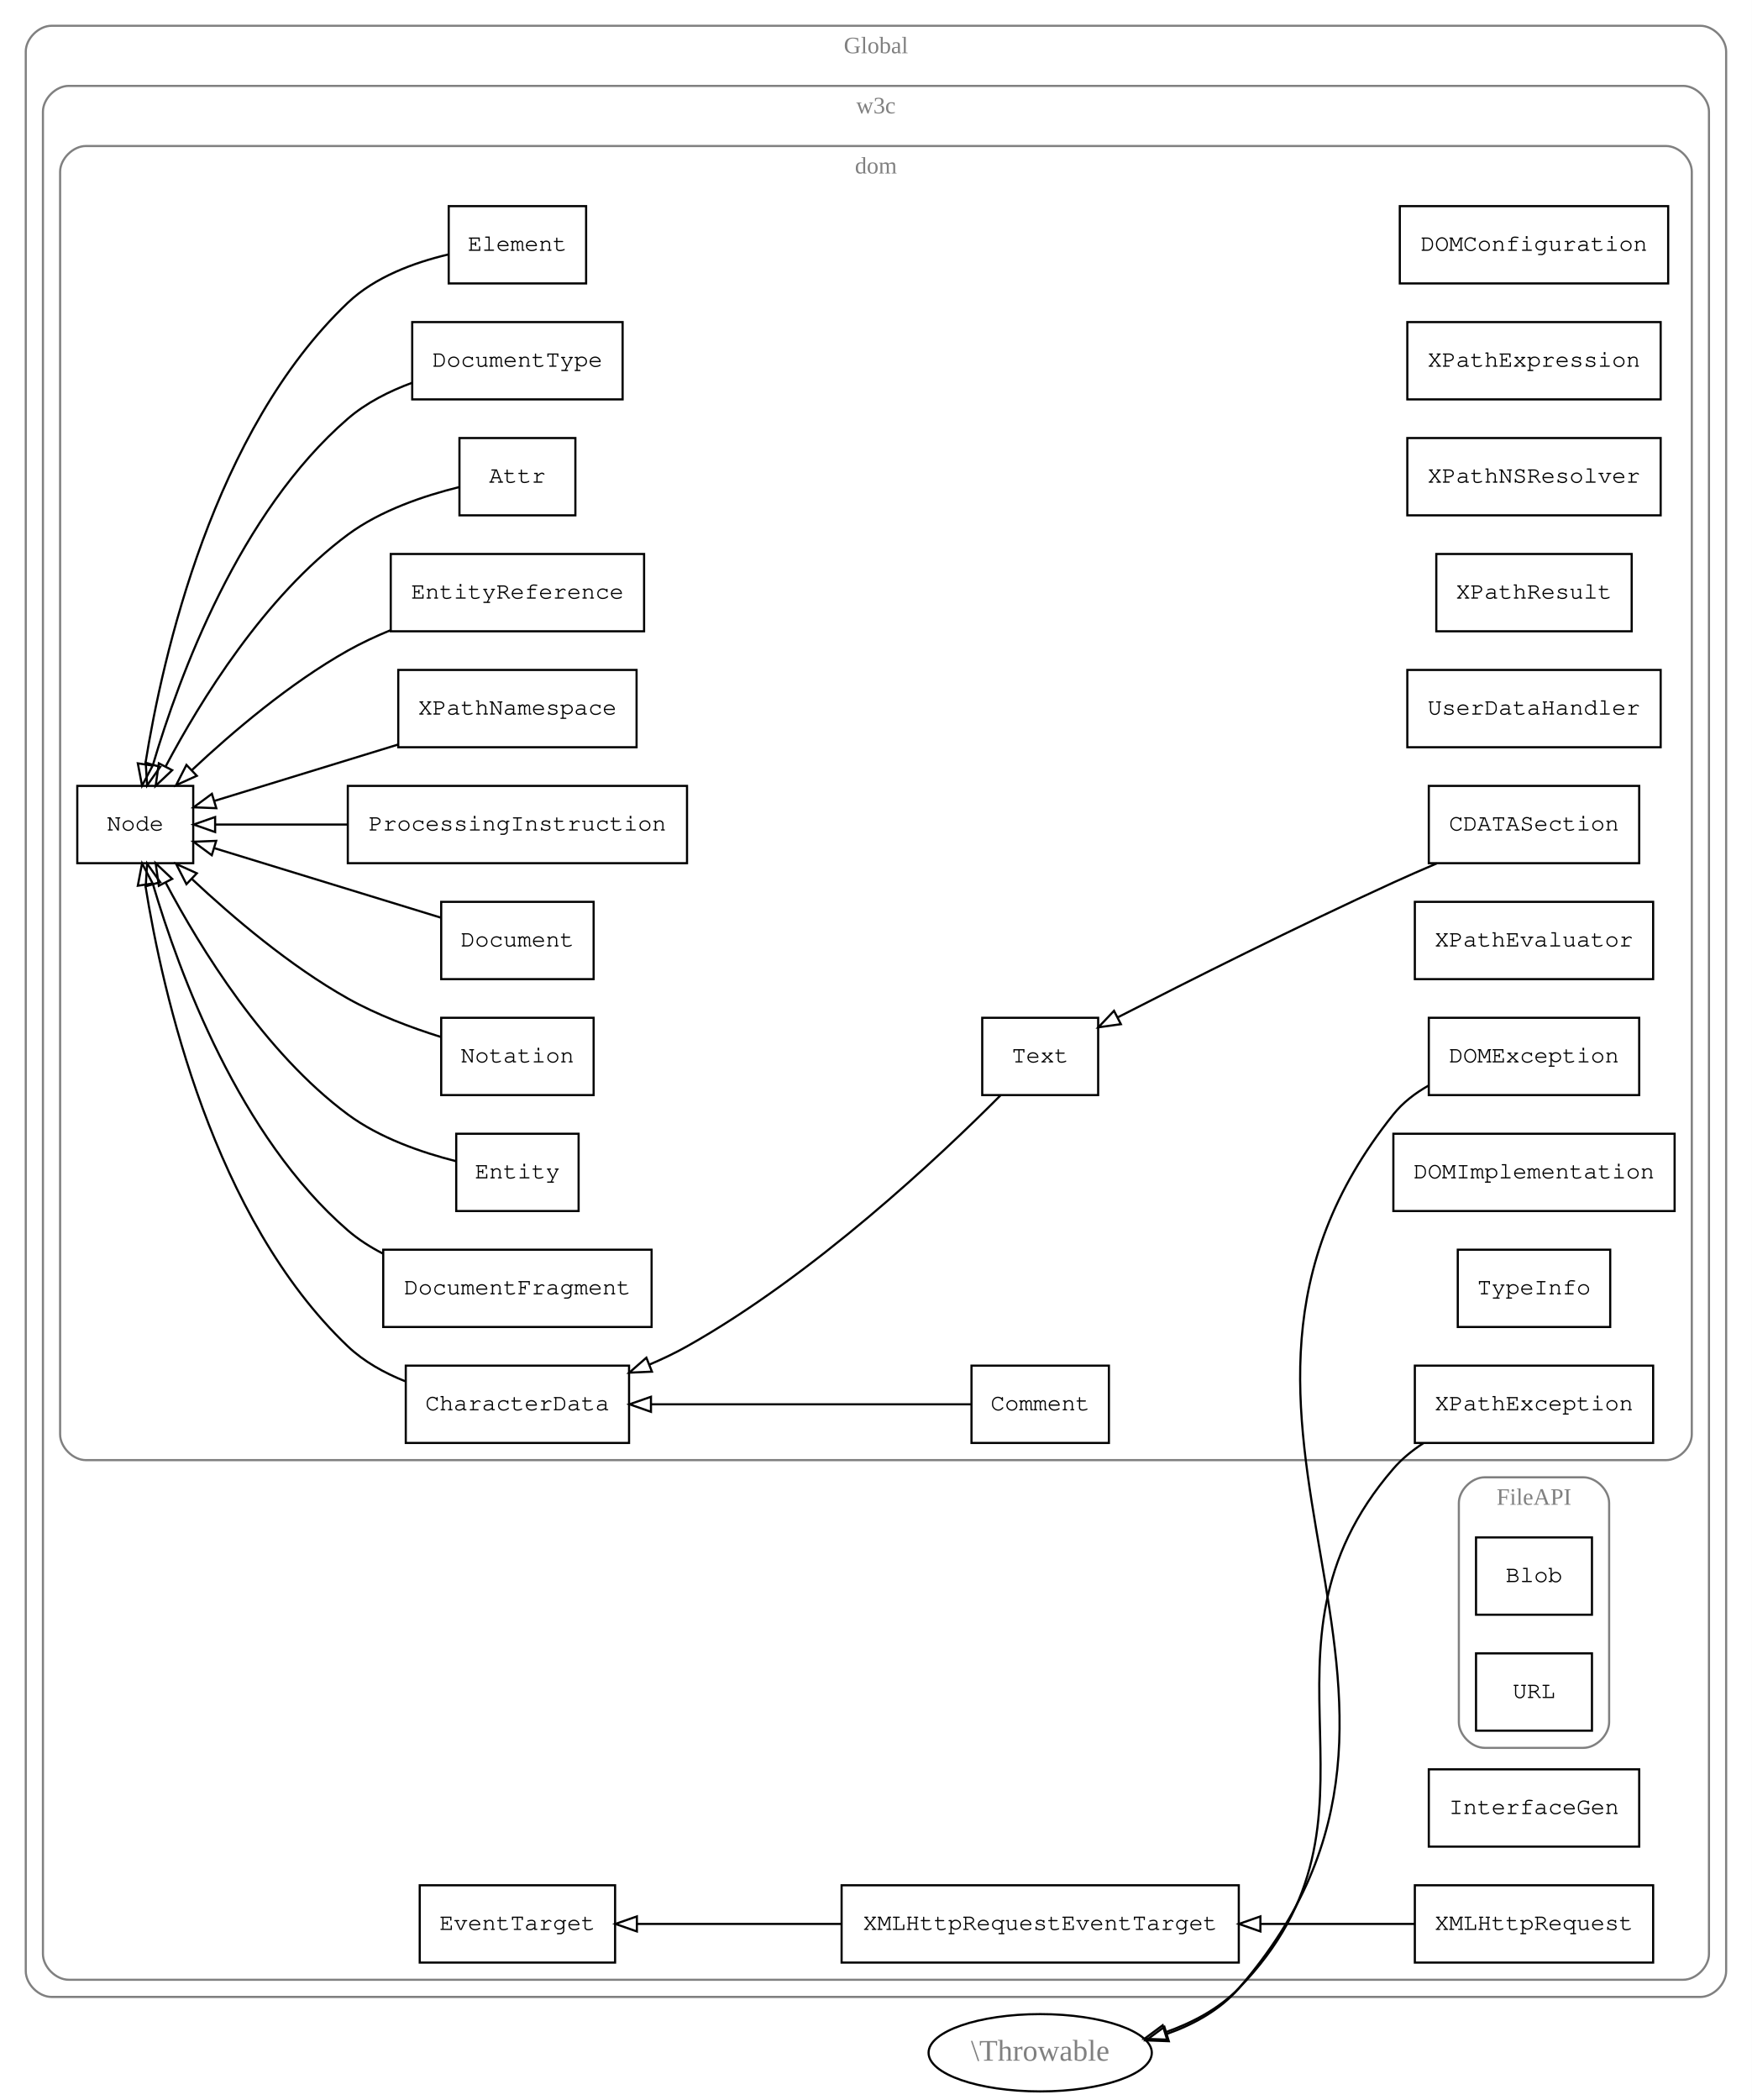
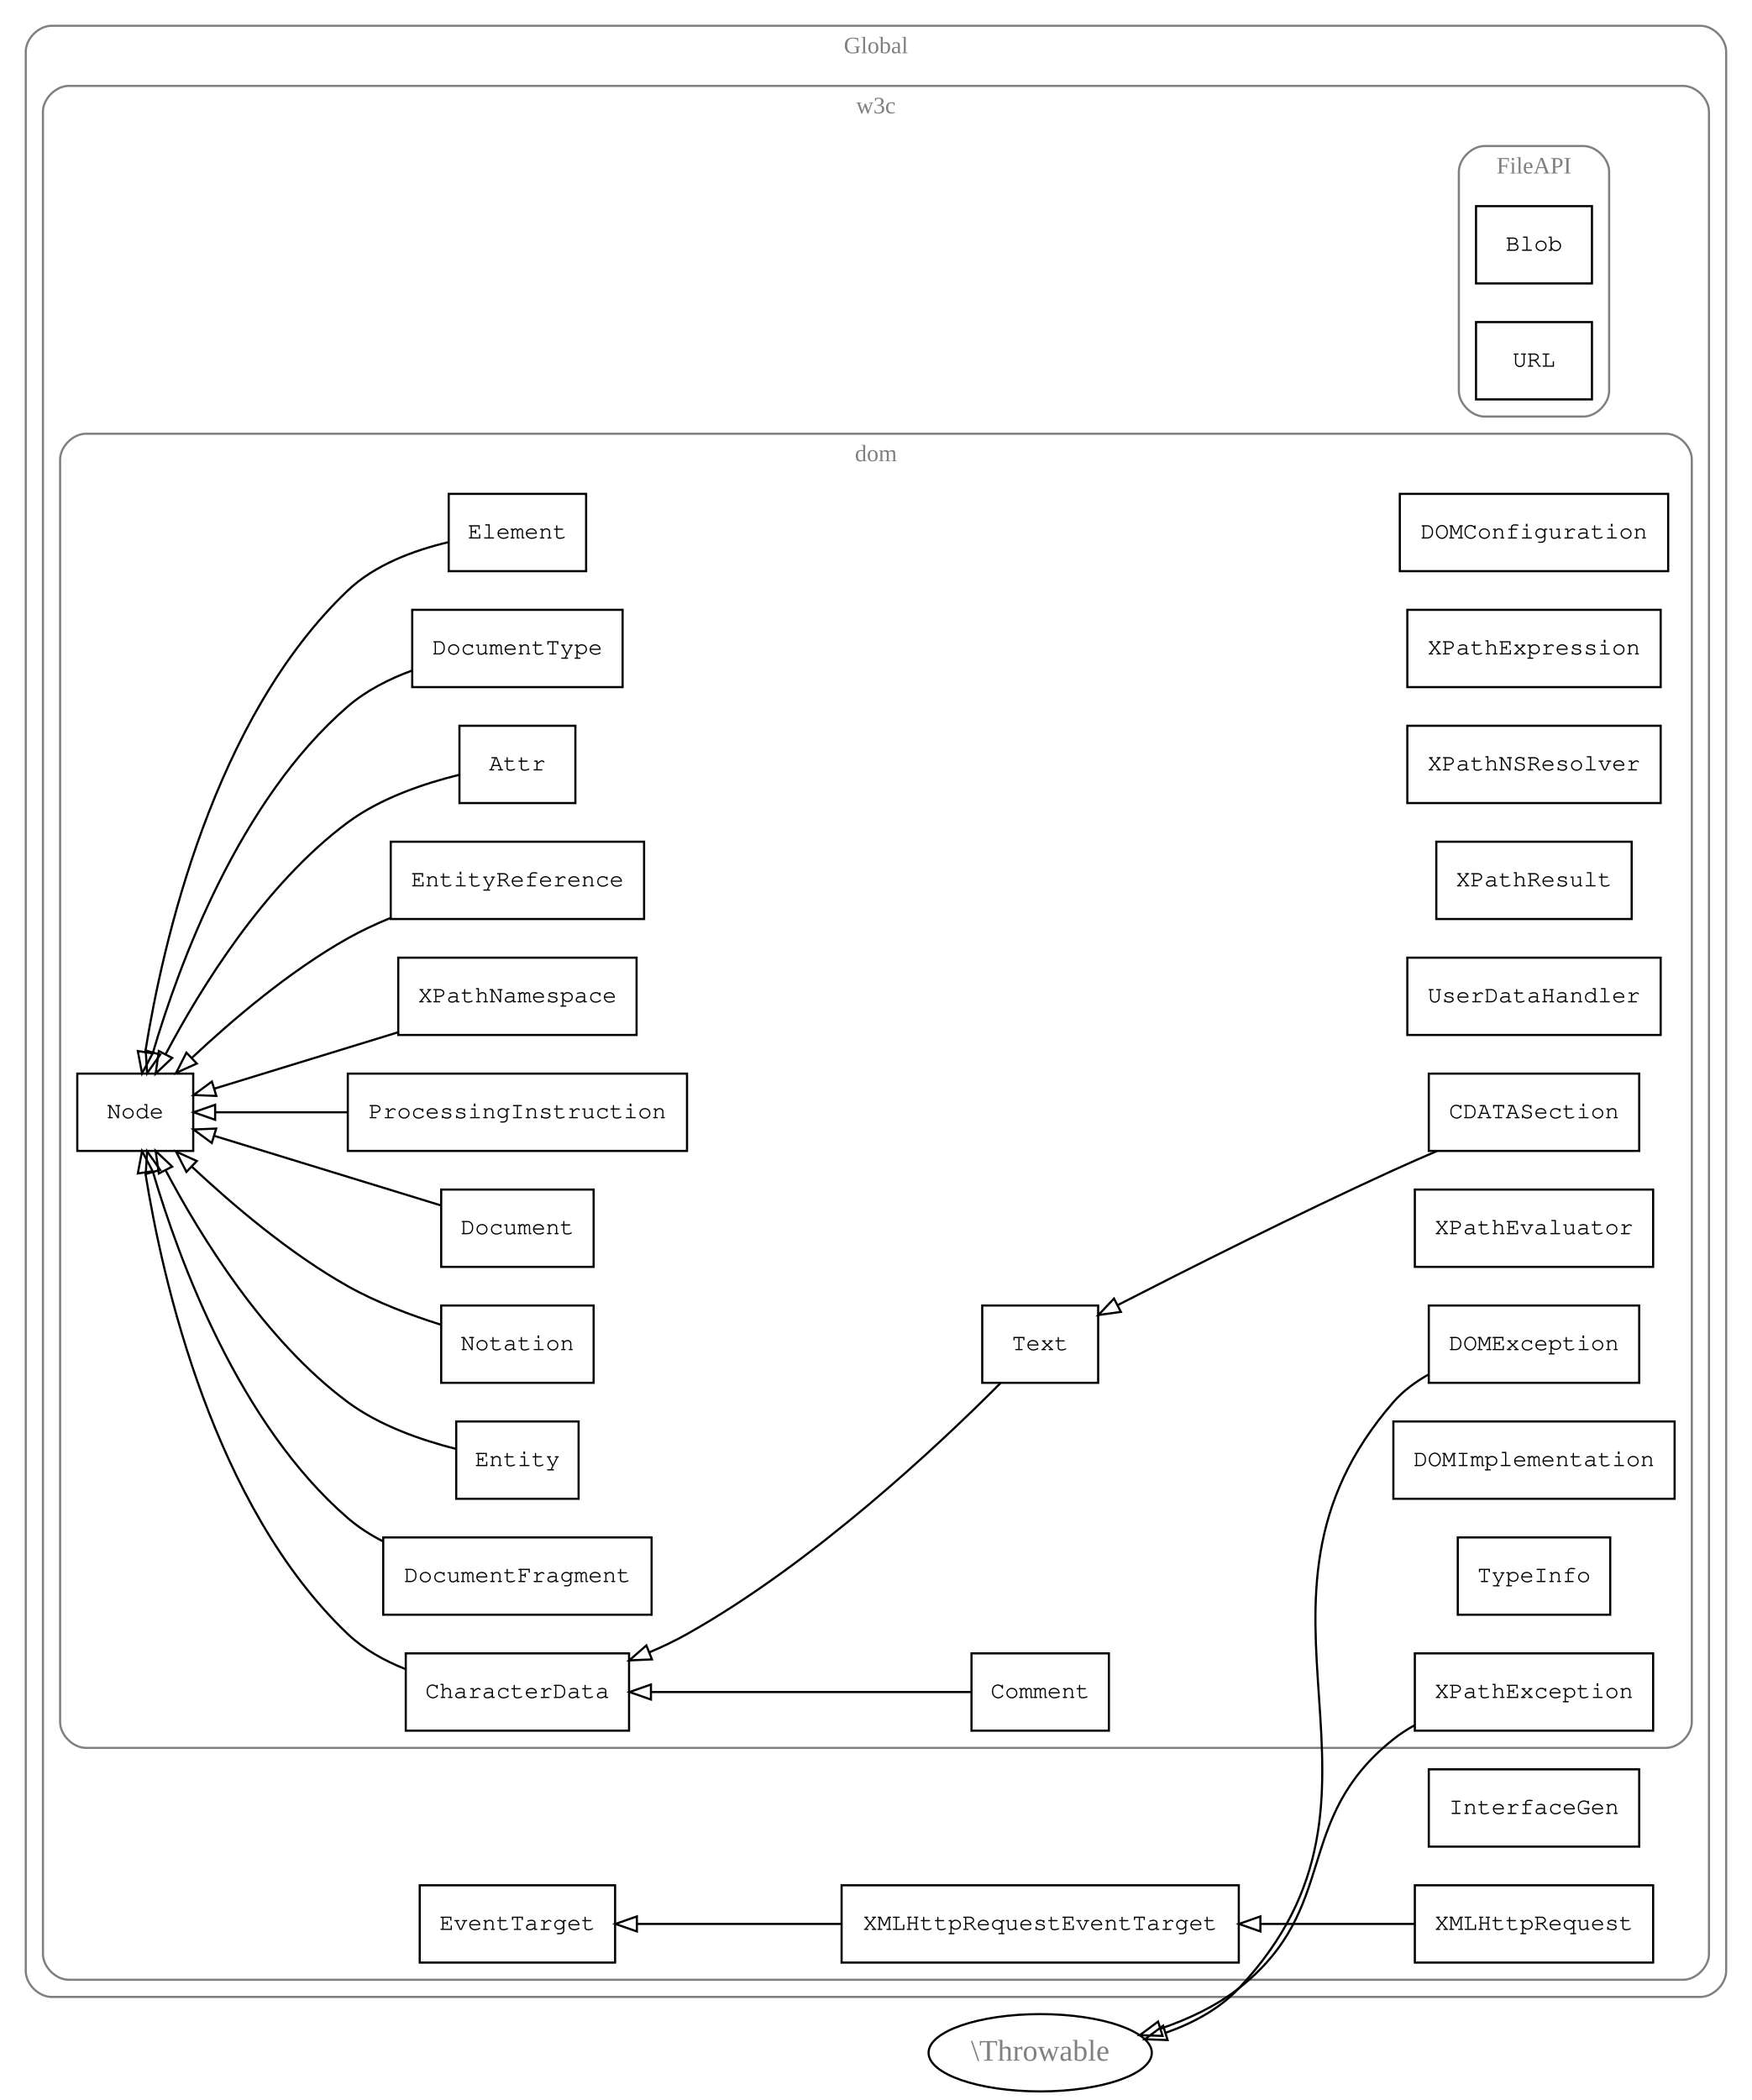
<svg xmlns="http://www.w3.org/2000/svg" width="816pt" height="978pt" viewBox="0.00 0.00 816.00 978.00">
  <g id="graph0" class="graph" transform="scale(1 1) rotate(0) translate(4 974)">
    <polygon fill="white" stroke="none" points="-4,4 -4,-974 812,-974 812,4 -4,4" />
    <g id="clust1" class="cluster">
      <path fill="none" stroke="gray" d="M20,-44C20,-44 788,-44 788,-44 794,-44 800,-50 800,-56 800,-56 800,-950 800,-950 800,-956 794,-962 788,-962 788,-962 20,-962 20,-962 14,-962 8,-956 8,-950 8,-950 8,-56 8,-56 8,-50 14,-44 20,-44" />
      <text text-anchor="middle" x="404" y="-949.2" font-family="Times New Roman,serif" font-size="11.00" fill="gray">Global</text>
    </g>
    <g id="clust2" class="cluster">
      <path fill="none" stroke="gray" d="M28,-52C28,-52 780,-52 780,-52 786,-52 792,-58 792,-64 792,-64 792,-922 792,-922 792,-928 786,-934 780,-934 780,-934 28,-934 28,-934 22,-934 16,-928 16,-922 16,-922 16,-64 16,-64 16,-58 22,-52 28,-52" />
      <text text-anchor="middle" x="404" y="-921.2" font-family="Times New Roman,serif" font-size="11.00" fill="gray">w3c</text>
    </g>
+     <g id="clust4" class="cluster">
+       <path fill="none" stroke="gray" d="M687.5,-780C687.5,-780 733.5,-780 733.5,-780 739.5,-780 745.5,-786 745.5,-792 745.5,-792 745.5,-894 745.5,-894 745.5,-900 739.5,-906 733.5,-906 733.5,-906 687.5,-906 687.5,-906 681.5,-906 675.5,-900 675.5,-894 675.5,-894 675.5,-792 675.5,-792 675.5,-786 681.5,-780 687.5,-780" />
+       <text text-anchor="middle" x="710.5" y="-893.2" font-family="Times New Roman,serif" font-size="11.00" fill="gray">FileAPI</text>
+     </g>
    <g id="clust3" class="cluster">
-       <path fill="none" stroke="gray" d="M36,-294C36,-294 772,-294 772,-294 778,-294 784,-300 784,-306 784,-306 784,-894 784,-894 784,-900 778,-906 772,-906 772,-906 36,-906 36,-906 30,-906 24,-900 24,-894 24,-894 24,-306 24,-306 24,-300 30,-294 36,-294" />
-       <text text-anchor="middle" x="404" y="-893.2" font-family="Times New Roman,serif" font-size="11.00" fill="gray">dom</text>
-     </g>
-     <g id="clust4" class="cluster">
-       <path fill="none" stroke="gray" d="M687.5,-160C687.5,-160 733.5,-160 733.5,-160 739.5,-160 745.5,-166 745.5,-172 745.5,-172 745.5,-274 745.5,-274 745.5,-280 739.5,-286 733.5,-286 733.5,-286 687.5,-286 687.5,-286 681.5,-286 675.5,-280 675.5,-274 675.5,-274 675.5,-172 675.5,-172 675.5,-166 681.5,-160 687.5,-160" />
-       <text text-anchor="middle" x="710.5" y="-273.2" font-family="Times New Roman,serif" font-size="11.00" fill="gray">FileAPI</text>
+       <path fill="none" stroke="gray" d="M36,-160C36,-160 772,-160 772,-160 778,-160 784,-166 784,-172 784,-172 784,-760 784,-760 784,-766 778,-772 772,-772 772,-772 36,-772 36,-772 30,-772 24,-766 24,-760 24,-760 24,-172 24,-172 24,-166 30,-160 36,-160" />
+       <text text-anchor="middle" x="404" y="-759.2" font-family="Times New Roman,serif" font-size="11.00" fill="gray">dom</text>
    </g>
    <g id="node1" class="node">
-       <polygon fill="none" stroke="black" points="264,-770 210,-770 210,-734 264,-734 264,-770" />
-       <text text-anchor="middle" x="237" y="-749.2" font-family="Courier,monospace" font-size="11.00">Attr</text>
+       <polygon fill="none" stroke="black" points="264,-636 210,-636 210,-600 264,-600 264,-636" />
+       <text text-anchor="middle" x="237" y="-615.2" font-family="Courier,monospace" font-size="11.00">Attr</text>
    </g>
    <g id="node20" class="node">
-       <polygon fill="none" stroke="black" points="86,-608 32,-608 32,-572 86,-572 86,-608" />
-       <text text-anchor="middle" x="59" y="-587.2" font-family="Courier,monospace" font-size="11.00">Node</text>
+       <polygon fill="none" stroke="black" points="86,-474 32,-474 32,-438 86,-438 86,-474" />
+       <text text-anchor="middle" x="59" y="-453.2" font-family="Courier,monospace" font-size="11.00">Node</text>
    </g>
    <g id="edge1" class="edge">
-       <path fill="none" stroke="black" d="M209.886,-747.153C193.764,-743.196 173.309,-736.352 158,-725 119.165,-696.203 89.306,-647.558 73.231,-617.195" />
-       <polygon fill="none" stroke="black" points="76.197,-615.311 68.502,-608.028 69.976,-618.52 76.197,-615.311" />
+       <path fill="none" stroke="black" d="M209.886,-613.153C193.764,-609.196 173.309,-602.352 158,-591 119.165,-562.203 89.306,-513.558 73.231,-483.195" />
+       <polygon fill="none" stroke="black" points="76.197,-481.311 68.502,-474.028 69.976,-484.52 76.197,-481.311" />
    </g>
    <g id="node2" class="node">
-       <polygon fill="none" stroke="black" points="296,-716 178,-716 178,-680 296,-680 296,-716" />
-       <text text-anchor="middle" x="237" y="-695.2" font-family="Courier,monospace" font-size="11.00">EntityReference</text>
+       <polygon fill="none" stroke="black" points="296,-582 178,-582 178,-546 296,-546 296,-582" />
+       <text text-anchor="middle" x="237" y="-561.2" font-family="Courier,monospace" font-size="11.00">EntityReference</text>
    </g>
    <g id="edge2" class="edge">
-       <path fill="none" stroke="black" d="M177.898,-680.506C171.028,-677.679 164.246,-674.51 158,-671 131.06,-655.861 104.276,-633.055 85.535,-615.496" />
-       <polygon fill="none" stroke="black" points="87.672,-612.697 78.019,-608.33 82.841,-617.763 87.672,-612.697" />
+       <path fill="none" stroke="black" d="M177.898,-546.506C171.028,-543.679 164.246,-540.51 158,-537 131.06,-521.861 104.276,-499.055 85.535,-481.496" />
+       <polygon fill="none" stroke="black" points="87.672,-478.697 78.019,-474.33 82.841,-483.763 87.672,-478.697" />
    </g>
    <g id="node3" class="node">
-       <polygon fill="none" stroke="black" points="292.5,-662 181.5,-662 181.5,-626 292.5,-626 292.5,-662" />
-       <text text-anchor="middle" x="237" y="-641.2" font-family="Courier,monospace" font-size="11.00">XPathNamespace</text>
+       <polygon fill="none" stroke="black" points="292.5,-528 181.5,-528 181.5,-492 292.5,-492 292.5,-528" />
+       <text text-anchor="middle" x="237" y="-507.2" font-family="Courier,monospace" font-size="11.00">XPathNamespace</text>
    </g>
    <g id="edge3" class="edge">
-       <path fill="none" stroke="black" d="M181.277,-627.21C153.429,-618.666 120.366,-608.521 95.801,-600.985" />
-       <polygon fill="none" stroke="black" points="96.755,-597.616 86.168,-598.029 94.701,-604.308 96.755,-597.616" />
+       <path fill="none" stroke="black" d="M181.277,-493.21C153.429,-484.666 120.366,-474.521 95.801,-466.985" />
+       <polygon fill="none" stroke="black" points="96.755,-463.616 86.168,-464.029 94.701,-470.308 96.755,-463.616" />
    </g>
    <g id="node4" class="node">
-       <polygon fill="none" stroke="black" points="316,-608 158,-608 158,-572 316,-572 316,-608" />
-       <text text-anchor="middle" x="237" y="-587.2" font-family="Courier,monospace" font-size="11.00">ProcessingInstruction</text>
+       <polygon fill="none" stroke="black" points="316,-474 158,-474 158,-438 316,-438 316,-474" />
+       <text text-anchor="middle" x="237" y="-453.2" font-family="Courier,monospace" font-size="11.00">ProcessingInstruction</text>
    </g>
    <g id="edge4" class="edge">
-       <path fill="none" stroke="black" d="M157.779,-590C136.391,-590 114.222,-590 96.412,-590" />
-       <polygon fill="none" stroke="black" points="96.201,-586.5 86.201,-590 96.2,-593.5 96.201,-586.5" />
+       <path fill="none" stroke="black" d="M157.779,-456C136.391,-456 114.222,-456 96.412,-456" />
+       <polygon fill="none" stroke="black" points="96.201,-452.5 86.201,-456 96.2,-459.5 96.201,-452.5" />
    </g>
    <g id="node5" class="node">
-       <polygon fill="none" stroke="black" points="773,-878 648,-878 648,-842 773,-842 773,-878" />
-       <text text-anchor="middle" x="710.5" y="-857.2" font-family="Courier,monospace" font-size="11.00">DOMConfiguration</text>
+       <polygon fill="none" stroke="black" points="773,-744 648,-744 648,-708 773,-708 773,-744" />
+       <text text-anchor="middle" x="710.5" y="-723.2" font-family="Courier,monospace" font-size="11.00">DOMConfiguration</text>
    </g>
    <g id="node6" class="node">
-       <polygon fill="none" stroke="black" points="769.5,-824 651.5,-824 651.5,-788 769.5,-788 769.5,-824" />
-       <text text-anchor="middle" x="710.5" y="-803.2" font-family="Courier,monospace" font-size="11.00">XPathExpression</text>
+       <polygon fill="none" stroke="black" points="769.5,-690 651.5,-690 651.5,-654 769.5,-654 769.5,-690" />
+       <text text-anchor="middle" x="710.5" y="-669.2" font-family="Courier,monospace" font-size="11.00">XPathExpression</text>
    </g>
    <g id="node7" class="node">
-       <polygon fill="none" stroke="black" points="272.5,-554 201.5,-554 201.5,-518 272.5,-518 272.5,-554" />
-       <text text-anchor="middle" x="237" y="-533.2" font-family="Courier,monospace" font-size="11.00">Document</text>
+       <polygon fill="none" stroke="black" points="272.5,-420 201.5,-420 201.5,-384 272.5,-384 272.5,-420" />
+       <text text-anchor="middle" x="237" y="-399.2" font-family="Courier,monospace" font-size="11.00">Document</text>
    </g>
    <g id="edge5" class="edge">
-       <path fill="none" stroke="black" d="M201.228,-546.669C170.806,-556.003 126.791,-569.507 96.008,-578.952" />
-       <polygon fill="none" stroke="black" points="94.648,-575.708 86.115,-581.988 96.701,-582.4 94.648,-575.708" />
+       <path fill="none" stroke="black" d="M201.228,-412.669C170.806,-422.003 126.791,-435.507 96.008,-444.952" />
+       <polygon fill="none" stroke="black" points="94.648,-441.708 86.115,-447.988 96.701,-448.4 94.648,-441.708" />
    </g>
    <g id="node8" class="node">
-       <polygon fill="none" stroke="black" points="272.5,-500 201.5,-500 201.5,-464 272.5,-464 272.5,-500" />
-       <text text-anchor="middle" x="237" y="-479.2" font-family="Courier,monospace" font-size="11.00">Notation</text>
+       <polygon fill="none" stroke="black" points="272.5,-366 201.5,-366 201.5,-330 272.5,-330 272.5,-366" />
+       <text text-anchor="middle" x="237" y="-345.2" font-family="Courier,monospace" font-size="11.00">Notation</text>
    </g>
    <g id="edge6" class="edge">
-       <path fill="none" stroke="black" d="M201.462,-491.036C187.482,-495.428 171.492,-501.418 158,-509 131.06,-524.139 104.276,-546.945 85.535,-564.504" />
-       <polygon fill="none" stroke="black" points="82.841,-562.237 78.019,-571.67 87.672,-567.303 82.841,-562.237" />
+       <path fill="none" stroke="black" d="M201.462,-357.036C187.482,-361.428 171.492,-367.418 158,-375 131.06,-390.139 104.276,-412.945 85.535,-430.504" />
+       <polygon fill="none" stroke="black" points="82.841,-428.237 78.019,-437.67 87.672,-433.303 82.841,-428.237" />
    </g>
    <g id="node9" class="node">
-       <polygon fill="none" stroke="black" points="769.5,-770 651.5,-770 651.5,-734 769.5,-734 769.5,-770" />
-       <text text-anchor="middle" x="710.5" y="-749.2" font-family="Courier,monospace" font-size="11.00">XPathNSResolver</text>
+       <polygon fill="none" stroke="black" points="769.5,-636 651.5,-636 651.5,-600 769.5,-600 769.5,-636" />
+       <text text-anchor="middle" x="710.5" y="-615.2" font-family="Courier,monospace" font-size="11.00">XPathNSResolver</text>
    </g>
    <g id="node10" class="node">
-       <polygon fill="none" stroke="black" points="756,-716 665,-716 665,-680 756,-680 756,-716" />
-       <text text-anchor="middle" x="710.5" y="-695.2" font-family="Courier,monospace" font-size="11.00">XPathResult</text>
+       <polygon fill="none" stroke="black" points="756,-582 665,-582 665,-546 756,-546 756,-582" />
+       <text text-anchor="middle" x="710.5" y="-561.2" font-family="Courier,monospace" font-size="11.00">XPathResult</text>
    </g>
    <g id="node11" class="node">
-       <polygon fill="none" stroke="black" points="265.5,-446 208.5,-446 208.5,-410 265.5,-410 265.5,-446" />
-       <text text-anchor="middle" x="237" y="-425.2" font-family="Courier,monospace" font-size="11.00">Entity</text>
+       <polygon fill="none" stroke="black" points="265.5,-312 208.5,-312 208.5,-276 265.5,-276 265.5,-312" />
+       <text text-anchor="middle" x="237" y="-291.2" font-family="Courier,monospace" font-size="11.00">Entity</text>
    </g>
    <g id="edge8" class="edge">
-       <path fill="none" stroke="black" d="M208.42,-433.212C192.539,-437.219 172.849,-443.989 158,-455 119.165,-483.797 89.306,-532.442 73.231,-562.805" />
-       <polygon fill="none" stroke="black" points="69.976,-561.48 68.502,-571.972 76.197,-564.689 69.976,-561.48" />
+       <path fill="none" stroke="black" d="M208.42,-299.212C192.539,-303.219 172.849,-309.989 158,-321 119.165,-349.797 89.306,-398.442 73.231,-428.805" />
+       <polygon fill="none" stroke="black" points="69.976,-427.48 68.502,-437.972 76.197,-430.689 69.976,-427.48" />
    </g>
    <g id="node12" class="node">
-       <polygon fill="none" stroke="black" points="769.5,-662 651.5,-662 651.5,-626 769.5,-626 769.5,-662" />
-       <text text-anchor="middle" x="710.5" y="-641.2" font-family="Courier,monospace" font-size="11.00">UserDataHandler</text>
+       <polygon fill="none" stroke="black" points="769.5,-528 651.5,-528 651.5,-492 769.5,-492 769.5,-528" />
+       <text text-anchor="middle" x="710.5" y="-507.2" font-family="Courier,monospace" font-size="11.00">UserDataHandler</text>
    </g>
    <g id="node13" class="node">
-       <polygon fill="none" stroke="black" points="759.5,-500 661.5,-500 661.5,-464 759.5,-464 759.5,-500" />
-       <text text-anchor="middle" x="710.5" y="-479.2" font-family="Courier,monospace" font-size="11.00">DOMException</text>
+       <polygon fill="none" stroke="black" points="759.5,-366 661.5,-366 661.5,-330 759.5,-330 759.5,-366" />
+       <text text-anchor="middle" x="710.5" y="-345.2" font-family="Courier,monospace" font-size="11.00">DOMException</text>
    </g>
    <g id="node32" class="node">
      <ellipse fill="none" stroke="black" cx="480.5" cy="-18" rx="51.991" ry="18" />
      <text text-anchor="middle" x="480.5" y="-14.3" font-family="Times New Roman,serif" font-size="14.00" fill="gray">\Throwable</text>
    </g>
    <g id="edge9" class="edge">
-       <path fill="none" stroke="black" d="M661.326,-468.397C655.114,-464.891 649.398,-460.498 645,-455 530.248,-311.554 693.37,-186.765 573,-48 564.271,-37.937 552.11,-31.232 539.5,-26.769" />
-       <polygon fill="none" stroke="black" points="540.407,-23.386 529.819,-23.775 538.339,-30.073 540.407,-23.386" />
+       <path fill="none" stroke="black" d="M661.403,-333.882C655.26,-330.454 649.542,-326.22 645,-321 562.627,-226.341 659.075,-139.306 573,-48 563.862,-38.307 551.547,-31.741 538.918,-27.295" />
+       <polygon fill="none" stroke="black" points="539.836,-23.915 529.247,-24.292 537.76,-30.6 539.836,-23.915" />
    </g>
    <g id="node14" class="node">
-       <polygon fill="none" stroke="black" points="766,-554 655,-554 655,-518 766,-518 766,-554" />
-       <text text-anchor="middle" x="710.5" y="-533.2" font-family="Courier,monospace" font-size="11.00">XPathEvaluator</text>
+       <polygon fill="none" stroke="black" points="766,-420 655,-420 655,-384 766,-384 766,-420" />
+       <text text-anchor="middle" x="710.5" y="-399.2" font-family="Courier,monospace" font-size="11.00">XPathEvaluator</text>
    </g>
    <g id="node15" class="node">
-       <polygon fill="none" stroke="black" points="507.5,-500 453.5,-500 453.5,-464 507.5,-464 507.5,-500" />
-       <text text-anchor="middle" x="480.5" y="-479.2" font-family="Courier,monospace" font-size="11.00">Text</text>
+       <polygon fill="none" stroke="black" points="507.5,-366 453.5,-366 453.5,-330 507.5,-330 507.5,-366" />
+       <text text-anchor="middle" x="480.5" y="-345.2" font-family="Courier,monospace" font-size="11.00">Text</text>
    </g>
    <g id="node23" class="node">
-       <polygon fill="none" stroke="black" points="289,-338 185,-338 185,-302 289,-302 289,-338" />
-       <text text-anchor="middle" x="237" y="-317.2" font-family="Courier,monospace" font-size="11.00">CharacterData</text>
+       <polygon fill="none" stroke="black" points="289,-204 185,-204 185,-168 289,-168 289,-204" />
+       <text text-anchor="middle" x="237" y="-183.2" font-family="Courier,monospace" font-size="11.00">CharacterData</text>
    </g>
    <g id="edge10" class="edge">
-       <path fill="none" stroke="black" d="M461.99,-463.841C433.683,-435.398 375.056,-380.167 316,-347 310.506,-343.915 304.599,-341.093 298.582,-338.535" />
-       <polygon fill="none" stroke="black" points="299.665,-335.198 289.08,-334.732 297.064,-341.697 299.665,-335.198" />
+       <path fill="none" stroke="black" d="M461.99,-329.841C433.683,-301.398 375.056,-246.167 316,-213 310.506,-209.915 304.599,-207.093 298.582,-204.535" />
+       <polygon fill="none" stroke="black" points="299.665,-201.198 289.08,-200.732 297.064,-207.697 299.665,-201.198" />
    </g>
    <g id="node16" class="node">
-       <polygon fill="none" stroke="black" points="759.5,-608 661.5,-608 661.5,-572 759.5,-572 759.5,-608" />
-       <text text-anchor="middle" x="710.5" y="-587.2" font-family="Courier,monospace" font-size="11.00">CDATASection</text>
+       <polygon fill="none" stroke="black" points="759.5,-474 661.5,-474 661.5,-438 759.5,-438 759.5,-474" />
+       <text text-anchor="middle" x="710.5" y="-453.2" font-family="Courier,monospace" font-size="11.00">CDATASection</text>
    </g>
    <g id="edge11" class="edge">
-       <path fill="none" stroke="black" d="M665.274,-571.925C658.454,-569.011 651.516,-565.974 645,-563 600.28,-542.588 549.698,-517.159 516.794,-500.296" />
-       <polygon fill="none" stroke="black" points="518.083,-497.023 507.589,-495.565 514.883,-503.249 518.083,-497.023" />
+       <path fill="none" stroke="black" d="M665.274,-437.925C658.454,-435.011 651.516,-431.974 645,-429 600.28,-408.588 549.698,-383.159 516.794,-366.296" />
+       <polygon fill="none" stroke="black" points="518.083,-363.023 507.589,-361.565 514.883,-369.249 518.083,-363.023" />
    </g>
    <g id="node17" class="node">
-       <polygon fill="none" stroke="black" points="299.5,-392 174.5,-392 174.5,-356 299.5,-356 299.5,-392" />
-       <text text-anchor="middle" x="237" y="-371.2" font-family="Courier,monospace" font-size="11.00">DocumentFragment</text>
+       <polygon fill="none" stroke="black" points="299.5,-258 174.5,-258 174.5,-222 299.5,-222 299.5,-258" />
+       <text text-anchor="middle" x="237" y="-237.2" font-family="Courier,monospace" font-size="11.00">DocumentFragment</text>
    </g>
    <g id="edge12" class="edge">
-       <path fill="none" stroke="black" d="M174.325,-390.196C168.452,-393.214 162.878,-396.783 158,-401 107.456,-444.695 79.429,-520.917 67.321,-561.945" />
-       <polygon fill="none" stroke="black" points="63.883,-561.238 64.517,-571.814 70.617,-563.152 63.883,-561.238" />
+       <path fill="none" stroke="black" d="M174.325,-256.196C168.452,-259.214 162.878,-262.783 158,-267 107.456,-310.695 79.429,-386.917 67.321,-427.945" />
+       <polygon fill="none" stroke="black" points="63.883,-427.238 64.517,-437.814 70.617,-429.152 63.883,-427.238" />
    </g>
    <g id="node18" class="node">
-       <polygon fill="none" stroke="black" points="512.5,-338 448.5,-338 448.5,-302 512.5,-302 512.5,-338" />
-       <text text-anchor="middle" x="480.5" y="-317.2" font-family="Courier,monospace" font-size="11.00">Comment</text>
+       <polygon fill="none" stroke="black" points="512.5,-204 448.5,-204 448.5,-168 512.5,-168 512.5,-204" />
+       <text text-anchor="middle" x="480.5" y="-183.2" font-family="Courier,monospace" font-size="11.00">Comment</text>
    </g>
    <g id="edge14" class="edge">
-       <path fill="none" stroke="black" d="M448.422,-320C410.918,-320 346.973,-320 299.394,-320" />
-       <polygon fill="none" stroke="black" points="299.202,-316.5 289.202,-320 299.202,-323.5 299.202,-316.5" />
+       <path fill="none" stroke="black" d="M448.422,-186C410.918,-186 346.973,-186 299.394,-186" />
+       <polygon fill="none" stroke="black" points="299.202,-182.5 289.202,-186 299.202,-189.5 299.202,-182.5" />
    </g>
    <g id="node19" class="node">
-       <polygon fill="none" stroke="black" points="776,-446 645,-446 645,-410 776,-410 776,-446" />
-       <text text-anchor="middle" x="710.5" y="-425.2" font-family="Courier,monospace" font-size="11.00">DOMImplementation</text>
+       <polygon fill="none" stroke="black" points="776,-312 645,-312 645,-276 776,-276 776,-312" />
+       <text text-anchor="middle" x="710.5" y="-291.2" font-family="Courier,monospace" font-size="11.00">DOMImplementation</text>
    </g>
    <g id="node21" class="node">
-       <polygon fill="none" stroke="black" points="746,-392 675,-392 675,-356 746,-356 746,-392" />
-       <text text-anchor="middle" x="710.5" y="-371.2" font-family="Courier,monospace" font-size="11.00">TypeInfo</text>
+       <polygon fill="none" stroke="black" points="746,-258 675,-258 675,-222 746,-222 746,-258" />
+       <text text-anchor="middle" x="710.5" y="-237.2" font-family="Courier,monospace" font-size="11.00">TypeInfo</text>
    </g>
    <g id="node22" class="node">
-       <polygon fill="none" stroke="black" points="269,-878 205,-878 205,-842 269,-842 269,-878" />
-       <text text-anchor="middle" x="237" y="-857.2" font-family="Courier,monospace" font-size="11.00">Element</text>
+       <polygon fill="none" stroke="black" points="269,-744 205,-744 205,-708 269,-708 269,-744" />
+       <text text-anchor="middle" x="237" y="-723.2" font-family="Courier,monospace" font-size="11.00">Element</text>
    </g>
    <g id="edge15" class="edge">
-       <path fill="none" stroke="black" d="M204.672,-855.455C188.976,-851.745 170.668,-845.049 158,-833 95.356,-773.418 71.712,-668.372 63.688,-618.206" />
-       <polygon fill="none" stroke="black" points="67.115,-617.456 62.165,-608.089 60.193,-618.499 67.115,-617.456" />
+       <path fill="none" stroke="black" d="M204.672,-721.455C188.976,-717.745 170.668,-711.049 158,-699 95.356,-639.418 71.712,-534.372 63.688,-484.206" />
+       <polygon fill="none" stroke="black" points="67.115,-483.456 62.165,-474.089 60.193,-484.499 67.115,-483.456" />
    </g>
    <g id="edge16" class="edge">
-       <path fill="none" stroke="black" d="M184.626,-330.774C174.917,-334.643 165.476,-339.889 158,-347 95.356,-406.582 71.712,-511.628 63.688,-561.794" />
-       <polygon fill="none" stroke="black" points="60.193,-561.501 62.165,-571.911 67.115,-562.544 60.193,-561.501" />
+       <path fill="none" stroke="black" d="M184.626,-196.774C174.917,-200.643 165.476,-205.889 158,-213 95.356,-272.582 71.712,-377.628 63.688,-427.794" />
+       <polygon fill="none" stroke="black" points="60.193,-427.501 62.165,-437.911 67.115,-428.544 60.193,-427.501" />
    </g>
    <g id="node24" class="node">
-       <polygon fill="none" stroke="black" points="286,-824 188,-824 188,-788 286,-788 286,-824" />
-       <text text-anchor="middle" x="237" y="-803.2" font-family="Courier,monospace" font-size="11.00">DocumentType</text>
+       <polygon fill="none" stroke="black" points="286,-690 188,-690 188,-654 286,-654 286,-690" />
+       <text text-anchor="middle" x="237" y="-669.2" font-family="Courier,monospace" font-size="11.00">DocumentType</text>
    </g>
    <g id="edge17" class="edge">
-       <path fill="none" stroke="black" d="M187.982,-795.744C177.271,-791.809 166.564,-786.404 158,-779 107.456,-735.305 79.429,-659.083 67.321,-618.055" />
-       <polygon fill="none" stroke="black" points="70.617,-616.848 64.517,-608.186 63.883,-618.762 70.617,-616.848" />
+       <path fill="none" stroke="black" d="M187.982,-661.744C177.271,-657.809 166.564,-652.404 158,-645 107.456,-601.305 79.429,-525.083 67.321,-484.055" />
+       <polygon fill="none" stroke="black" points="70.617,-482.848 64.517,-474.186 63.883,-484.762 70.617,-482.848" />
    </g>
    <g id="node25" class="node">
-       <polygon fill="none" stroke="black" points="766,-338 655,-338 655,-302 766,-302 766,-338" />
-       <text text-anchor="middle" x="710.5" y="-317.2" font-family="Courier,monospace" font-size="11.00">XPathException</text>
+       <polygon fill="none" stroke="black" points="766,-204 655,-204 655,-168 766,-168 766,-204" />
+       <text text-anchor="middle" x="710.5" y="-183.2" font-family="Courier,monospace" font-size="11.00">XPathException</text>
    </g>
    <g id="edge18" class="edge">
-       <path fill="none" stroke="black" d="M658.942,-301.86C653.759,-298.506 648.955,-294.58 645,-290 571.658,-205.07 651.244,-128.437 573,-48 563.711,-38.451 551.339,-31.94 538.704,-27.501" />
-       <polygon fill="none" stroke="black" points="539.625,-24.122 529.037,-24.494 537.546,-30.806 539.625,-24.122" />
+       <path fill="none" stroke="black" d="M654.894,-170.536C651.395,-168.6 648.055,-166.431 645,-164 597.514,-126.224 620.71,-85.493 573,-48 562.421,-39.686 549.45,-33.635 536.636,-29.245" />
+       <polygon fill="none" stroke="black" points="537.499,-25.848 526.911,-26.202 535.409,-32.528 537.499,-25.848" />
    </g>
    <g id="node26" class="node">
-       <polygon fill="none" stroke="black" points="737.5,-258 683.5,-258 683.5,-222 737.5,-222 737.5,-258" />
-       <text text-anchor="middle" x="710.5" y="-237.2" font-family="Courier,monospace" font-size="11.00">Blob</text>
+       <polygon fill="none" stroke="black" points="737.5,-878 683.5,-878 683.5,-842 737.5,-842 737.5,-878" />
+       <text text-anchor="middle" x="710.5" y="-857.2" font-family="Courier,monospace" font-size="11.00">Blob</text>
    </g>
    <g id="node27" class="node">
-       <polygon fill="none" stroke="black" points="737.5,-204 683.5,-204 683.5,-168 737.5,-168 737.5,-204" />
-       <text text-anchor="middle" x="710.5" y="-183.2" font-family="Courier,monospace" font-size="11.00">URL</text>
+       <polygon fill="none" stroke="black" points="737.5,-824 683.5,-824 683.5,-788 737.5,-788 737.5,-824" />
+       <text text-anchor="middle" x="710.5" y="-803.2" font-family="Courier,monospace" font-size="11.00">URL</text>
    </g>
    <g id="node28" class="node">
      <polygon fill="none" stroke="black" points="759.5,-150 661.5,-150 661.5,-114 759.5,-114 759.5,-150" />
      <text text-anchor="middle" x="710.5" y="-129.2" font-family="Courier,monospace" font-size="11.00">InterfaceGen</text>
    </g>
    <g id="node29" class="node">
      <polygon fill="none" stroke="black" points="766,-96 655,-96 655,-60 766,-60 766,-96" />
      <text text-anchor="middle" x="710.5" y="-75.2" font-family="Courier,monospace" font-size="11.00">XMLHttpRequest</text>
    </g>
    <g id="node30" class="node">
      <polygon fill="none" stroke="black" points="573,-96 388,-96 388,-60 573,-60 573,-96" />
      <text text-anchor="middle" x="480.5" y="-75.2" font-family="Courier,monospace" font-size="11.00">XMLHttpRequestEventTarget</text>
    </g>
    <g id="edge7" class="edge">
      <path fill="none" stroke="black" d="M654.888,-78C633.352,-78 607.892,-78 583.209,-78" />
      <polygon fill="none" stroke="black" points="583.064,-74.5 573.064,-78 583.064,-81.5 583.064,-74.5" />
    </g>
    <g id="node31" class="node">
      <polygon fill="none" stroke="black" points="282.5,-96 191.5,-96 191.5,-60 282.5,-60 282.5,-96" />
      <text text-anchor="middle" x="237" y="-75.2" font-family="Courier,monospace" font-size="11.00">EventTarget</text>
    </g>
    <g id="edge13" class="edge">
      <path fill="none" stroke="black" d="M387.855,-78C355.768,-78 320.765,-78 292.664,-78" />
      <polygon fill="none" stroke="black" points="292.641,-74.5 282.641,-78 292.641,-81.5 292.641,-74.5" />
    </g>
  </g>
</svg>
